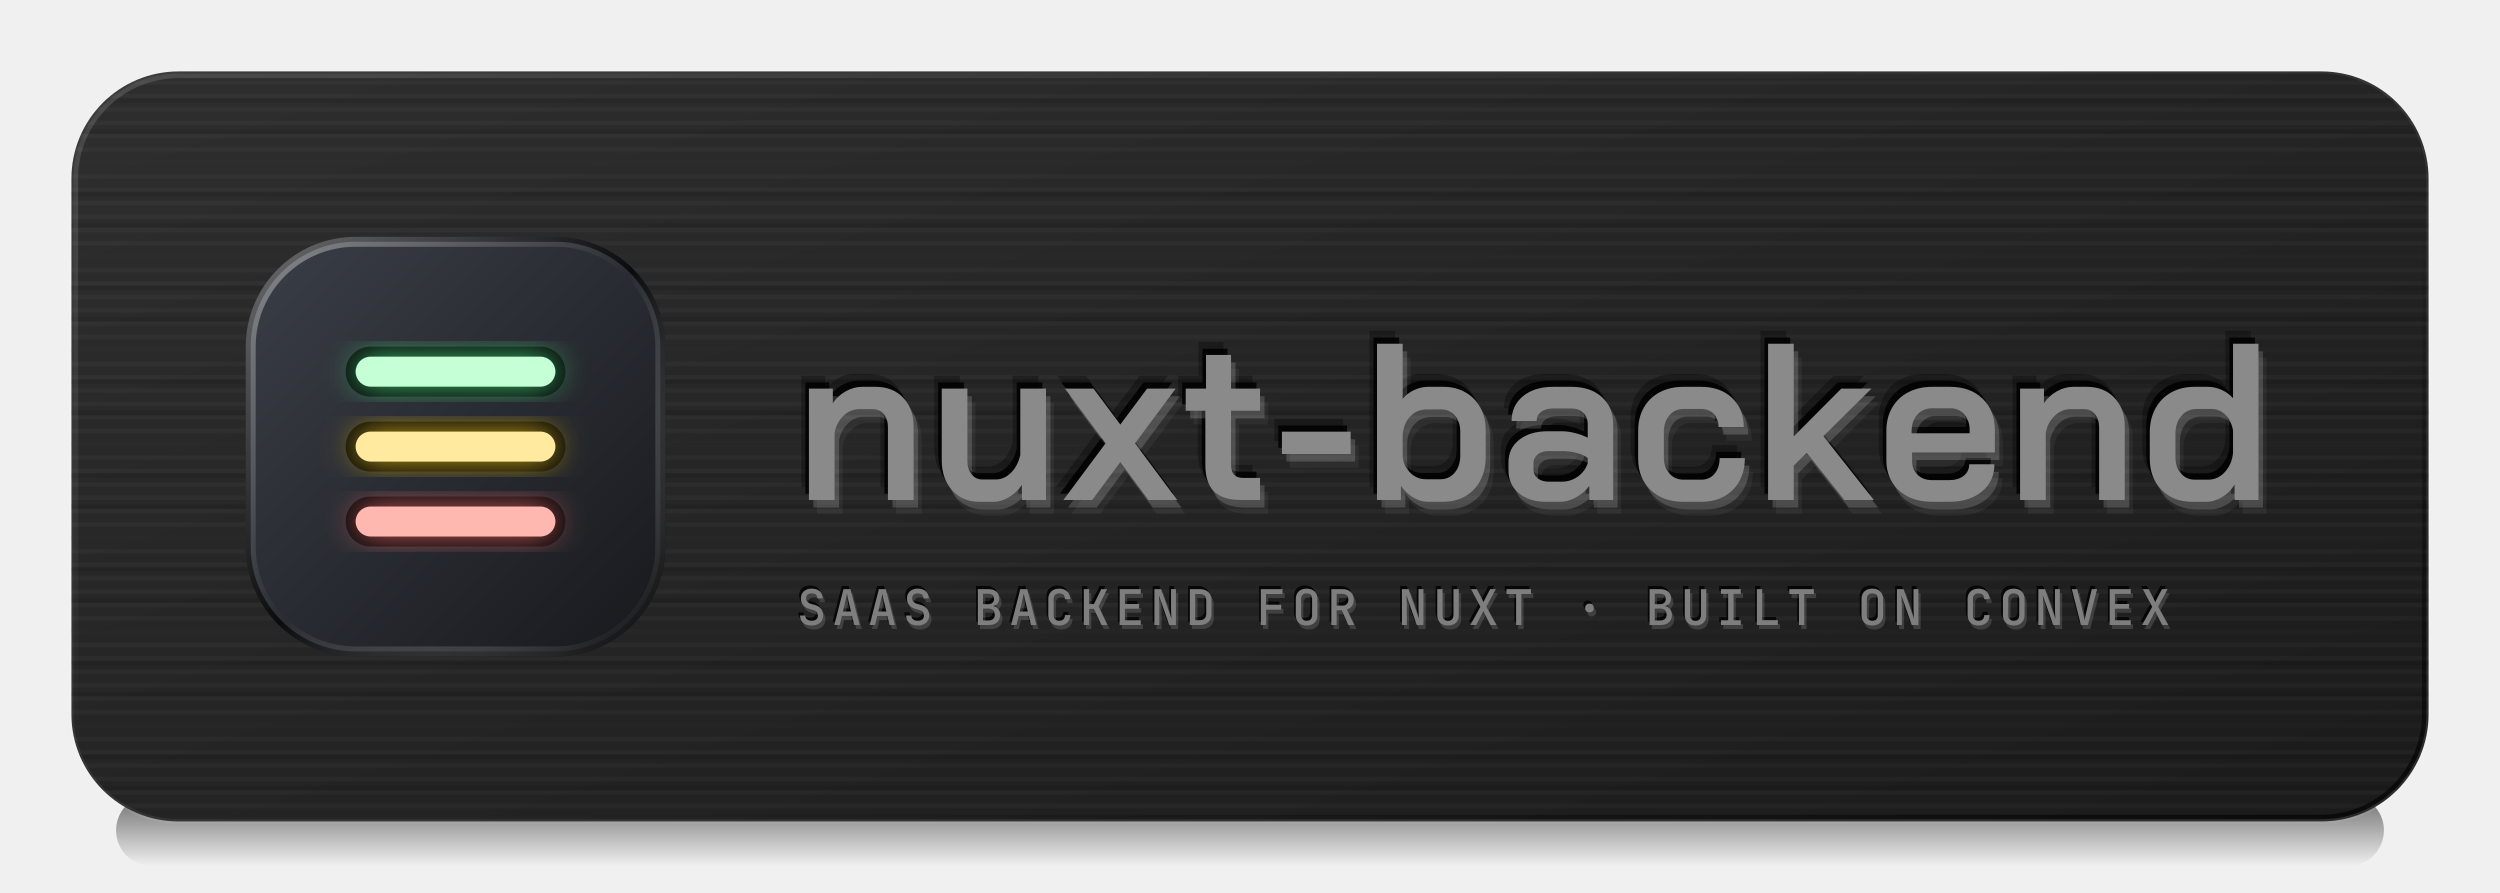
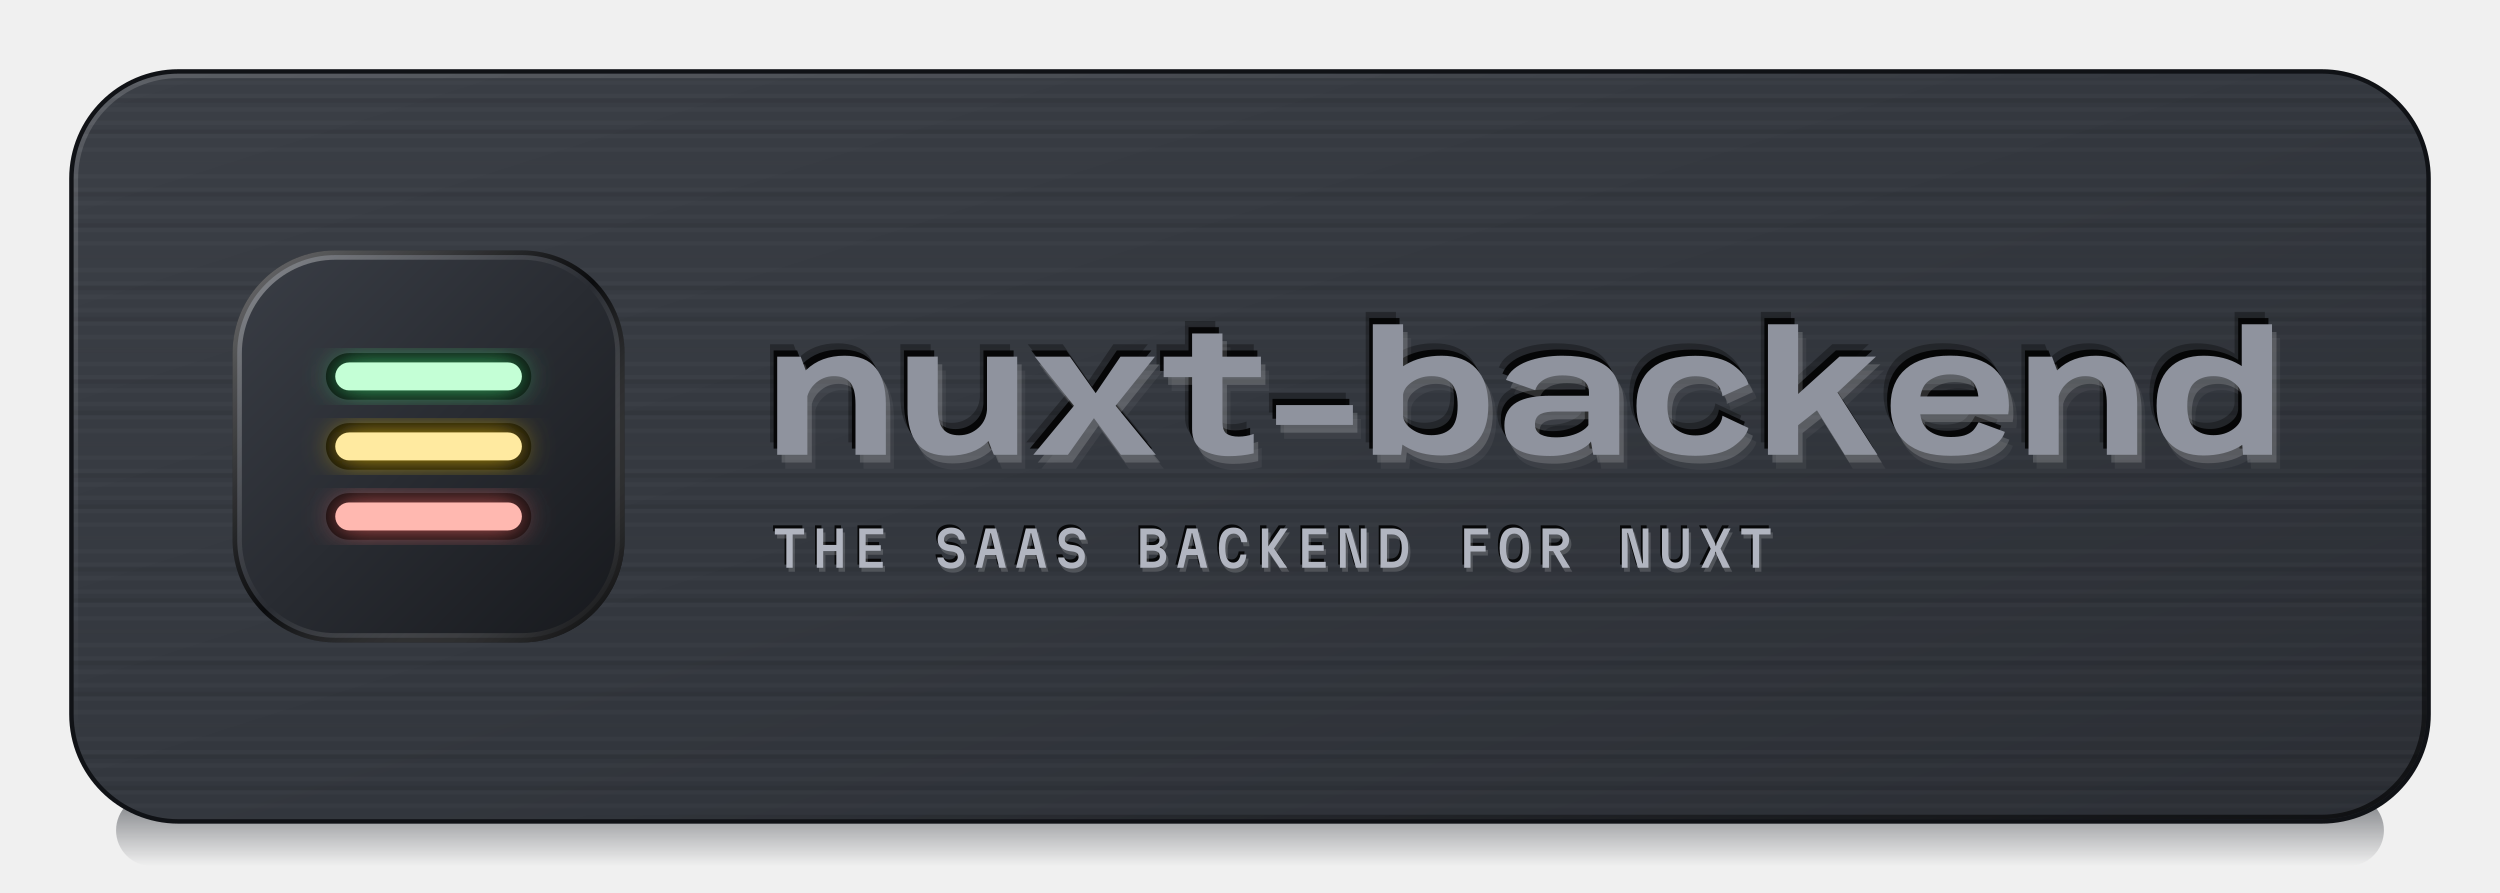
<svg xmlns="http://www.w3.org/2000/svg" width="560" height="200" viewBox="0 0 560 200" role="img" aria-label="nuxt-backend — the all-in-one SaaS backend for Nuxt, built on Convex">
  <defs>
    <linearGradient id="plate" x1="0" y1="0" x2="1" y2="1">
-       <stop offset="0" stop-color="#2e2e2e" />
-       <stop offset="0.5" stop-color="#242424" />
-       <stop offset="1" stop-color="#1b1b1b" />
+       <stop offset="0" stop-color="#3b3f46" />
+       <stop offset="0.5" stop-color="#33373e" />
+       <stop offset="1" stop-color="#2b2e34" />
    </linearGradient>
    <linearGradient id="rim" x1="0" y1="0" x2="1" y2="1">
-       <stop offset="0" stop-color="rgb(255 255 255 / 0.14)" />
-       <stop offset="0.45" stop-color="#ffffff" stop-opacity="0" />
-       <stop offset="0.6" stop-color="#000000" stop-opacity="0" />
+       <stop offset="0" stop-color="rgb(255 255 255 / 0.16)" />
+       <stop offset="0.45" stop-color="#fff" stop-opacity="0" />
+       <stop offset="0.6" stop-color="#000" stop-opacity="0" />
      <stop offset="1" stop-color="rgb(0 0 0 / 0.65)" />
    </linearGradient>
    <linearGradient id="cast" x1="0" y1="0" x2="0" y2="1">
-       <stop offset="0" stop-color="#000000" stop-opacity="0.55" />
-       <stop offset="1" stop-color="#000000" stop-opacity="0" />
+       <stop offset="0" stop-color="#181c24" stop-opacity="0.55" />
+       <stop offset="1" stop-color="#181c24" stop-opacity="0" />
    </linearGradient>
    <pattern id="grain" width="1" height="21" patternUnits="userSpaceOnUse">
-       <rect width="1" height="1" fill="#ffffff" fill-opacity="0.03" />
-       <rect y="3" width="1" height="1" fill="#ffffff" fill-opacity="0.03" />
-       <rect y="6" width="1" height="1" fill="#ffffff" fill-opacity="0.03" />
-       <rect y="9" width="1" height="1" fill="#ffffff" fill-opacity="0.03" />
-       <rect y="12" width="1" height="1" fill="#ffffff" fill-opacity="0.03" />
-       <rect y="15" width="1" height="1" fill="#ffffff" fill-opacity="0.03" />
-       <rect y="18" width="1" height="1" fill="#ffffff" fill-opacity="0.03" />
-       <rect y="1" width="1" height="1" fill="#000000" fill-opacity="0.10" />
-       <rect y="8" width="1" height="1" fill="#000000" fill-opacity="0.10" />
-       <rect y="15" width="1" height="1" fill="#000000" fill-opacity="0.10" />
+       <rect y="0" width="1" height="1" fill="#fff" fill-opacity="0.02" />
+       <rect y="3" width="1" height="1" fill="#fff" fill-opacity="0.02" />
+       <rect y="6" width="1" height="1" fill="#fff" fill-opacity="0.02" />
+       <rect y="9" width="1" height="1" fill="#fff" fill-opacity="0.02" />
+       <rect y="12" width="1" height="1" fill="#fff" fill-opacity="0.02" />
+       <rect y="15" width="1" height="1" fill="#fff" fill-opacity="0.02" />
+       <rect y="18" width="1" height="1" fill="#fff" fill-opacity="0.02" />
+       <rect y="1" width="1" height="1" fill="#000" fill-opacity="0.06" />
+       <rect y="8" width="1" height="1" fill="#000" fill-opacity="0.06" />
+       <rect y="15" width="1" height="1" fill="#000" fill-opacity="0.06" />
    </pattern>
    <linearGradient id="mark-face" x1="0" y1="0" x2="1" y2="1">
      <stop offset="0" stop-color="#3a3e46" />
      <stop offset="1" stop-color="#17191d" />
    </linearGradient>
    <linearGradient id="mark-rim" x1="0" y1="0" x2="1" y2="1">
-       <stop offset="0" stop-color="#ffffff" stop-opacity="0.4" />
-       <stop offset="0.5" stop-color="#ffffff" stop-opacity="0" />
-       <stop offset="1" stop-color="#000000" stop-opacity="0.65" />
+       <stop offset="0" stop-color="#fff" stop-opacity="0.4" />
+       <stop offset="0.5" stop-color="#fff" stop-opacity="0" />
+       <stop offset="1" stop-color="#000" stop-opacity="0.65" />
    </linearGradient>
    <filter id="mark-glow" x="-50%" y="-50%" width="200%" height="200%">
      <feGaussianBlur stdDeviation="1.6" />
    </filter>
-     <path id="wm" d="M3.2 -24.95L8.55 -24.95L8.55 -21.7Q9.65 -23.35 11.45 -24.35Q13.25 -25.35 15.05 -25.35L18.15 -25.35Q22 -25.35 24.33 -22.9Q26.65 -20.45 26.65 -16.45L26.65 0L20.9 0L20.9 -16.3Q20.9 -18.1 19.98 -19.23Q19.05 -20.35 17.55 -20.35L14.45 -20.35Q12.5 -20.35 10.95 -18.87Q9.4 -17.4 8.95 -15.1L8.95 0L3.2 0Z M41.35 0.4Q37.6 0.4 35.28 -2.18Q32.95 -4.75 32.95 -8.9L32.95 -24.95L38.7 -24.95L38.7 -8.8Q38.7 -6.9 39.63 -5.75Q40.55 -4.6 42.05 -4.6L45.05 -4.6Q46.95 -4.6 48.48 -6.12Q50 -7.65 50.55 -10.1L50.55 -24.95L56.3 -24.95L56.3 0L50.9 0L50.9 -3.4Q49.8 -1.7 48.03 -0.65Q46.25 0.4 44.65 0.4L41.35 0.4Z M69.65 -12.7L60.55 -24.95L66.95 -24.95L72.95 -16.9L78.95 -24.95L85.35 -24.95L76.25 -12.7L85.7 0L79.25 0L72.95 -8.5L66.65 0L60.2 0Z M100.15 0Q95.9 0 93.95 -1.9Q92 -3.8 92 -7.9L92 -20L87.6 -20L87.6 -24.95L92.15 -24.95L92.15 -32.5L97.75 -32.5L97.75 -24.95L104.25 -24.95L104.25 -20L97.75 -20L97.75 -8.1Q97.75 -6.45 98.4 -5.7Q99.05 -4.95 100.45 -4.95L104.25 -4.95L104.25 0L100.15 0Z M109.15 -15.3L124.55 -15.3L124.55 -10.3L109.15 -10.3Z M141.75 0.4Q140.15 0.4 138.48 -0.62Q136.8 -1.65 135.8 -3.2L135.8 0L130.45 0L130.45 -35L136.2 -35L136.2 -22.65Q137.2 -23.9 138.75 -24.62Q140.3 -25.35 141.85 -25.35L145.35 -25.35Q148.1 -25.35 150.25 -24.12Q152.4 -22.9 153.6 -20.7Q154.8 -18.5 154.8 -15.65L154.8 -9.7Q154.8 -6.7 153.6 -4.4Q152.4 -2.1 150.23 -0.85Q148.05 0.4 145.25 0.4L141.75 0.4ZM144.65 -4.65Q146.6 -4.65 147.85 -6.12Q149.1 -7.6 149.1 -10L149.1 -15.3Q149.1 -17.55 147.9 -18.92Q146.7 -20.3 144.8 -20.3L141.6 -20.3Q139.4 -20.3 137.9 -18.73Q136.4 -17.15 136.2 -14.6L136.2 -9.7Q136.45 -7.5 137.93 -6.07Q139.4 -4.65 141.35 -4.65Z M168.35 0.4Q164.55 0.4 162.23 -1.52Q159.9 -3.45 159.9 -6.65L159.9 -8.45Q159.9 -11.6 162.32 -13.5Q164.75 -15.4 168.7 -15.4L171.8 -15.4Q173.2 -15.4 174.8 -15Q176.4 -14.6 177.65 -13.95L177.65 -17.05Q177.65 -18.6 176.65 -19.55Q175.65 -20.5 174.05 -20.5L169.85 -20.5Q168.2 -20.5 167.2 -19.73Q166.2 -18.95 166.2 -17.7L160.6 -17.7Q160.6 -21.15 163.15 -23.25Q165.7 -25.35 169.85 -25.35L174.05 -25.35Q178.25 -25.35 180.8 -23.08Q183.35 -20.8 183.35 -17.05L183.35 0L178 0L178 -3.15Q176.8 -1.55 175 -0.58Q173.2 0.4 171.45 0.4L168.35 0.4ZM171.8 -4.1Q173.8 -4.1 175.4 -5.22Q177 -6.35 177.65 -8.2L177.65 -9.4Q176.8 -10.1 175.25 -10.52Q173.7 -10.95 172 -10.95L168.85 -10.95Q167.35 -10.95 166.43 -10.2Q165.5 -9.45 165.5 -8.25L165.5 -6.85Q165.5 -5.6 166.45 -4.85Q167.4 -4.1 168.95 -4.1Z M199.1 0.4Q194.5 0.4 191.73 -2.25Q188.95 -4.9 188.95 -9.25L188.95 -15.55Q188.95 -18.45 190.2 -20.67Q191.45 -22.9 193.75 -24.12Q196.05 -25.35 199.05 -25.35L203.05 -25.35Q207.35 -25.35 209.98 -22.87Q212.6 -20.4 212.6 -16.35L206.95 -16.35Q206.95 -18.15 205.88 -19.28Q204.8 -20.4 203.05 -20.4L199.1 -20.4Q197.15 -20.4 195.93 -18.95Q194.7 -17.5 194.7 -15.2L194.7 -9.6Q194.7 -7.35 195.93 -5.95Q197.15 -4.55 199.15 -4.55L203.1 -4.55Q204.95 -4.55 206.08 -5.9Q207.2 -7.25 207.2 -9.4L212.85 -9.4Q212.85 -5 210.18 -2.3Q207.5 0.4 203.1 0.4L199.1 0.4Z M235.15 0L226.7 -10.6L223.8 -7.7L223.8 0L218.05 0L218.05 -35L223.8 -35L223.8 -14.25L234.45 -24.95L241.2 -24.95L230.45 -14.3L241.75 0Z M254.8 0.4Q251.75 0.4 249.43 -0.75Q247.1 -1.9 245.83 -4Q244.55 -6.1 244.55 -8.85L244.55 -15.55Q244.55 -18.45 245.83 -20.67Q247.1 -22.9 249.43 -24.12Q251.75 -25.35 254.8 -25.35L258.8 -25.35Q263.35 -25.35 266.1 -22.7Q268.85 -20.05 268.85 -15.65L268.85 -10.65L250.3 -10.65L250.3 -8.85Q250.3 -6.85 251.53 -5.65Q252.75 -4.45 254.8 -4.45L258.65 -4.45Q260.65 -4.45 261.88 -5.43Q263.1 -6.4 263.1 -8L268.75 -8Q268.75 -4.2 265.95 -1.9Q263.15 0.4 258.6 0.4L254.8 0.4ZM263.2 -14.95L263.2 -15.65Q263.2 -17.85 262 -19.2Q260.8 -20.55 258.85 -20.55L254.8 -20.55Q252.75 -20.55 251.48 -19.12Q250.2 -17.7 250.2 -15.4L250.2 -14.95Z M274.5 -24.95L279.85 -24.95L279.85 -21.7Q280.95 -23.35 282.75 -24.35Q284.55 -25.35 286.35 -25.35L289.45 -25.35Q293.3 -25.35 295.63 -22.9Q297.95 -20.45 297.95 -16.45L297.95 0L292.2 0L292.2 -16.3Q292.2 -18.1 291.28 -19.23Q290.35 -20.35 288.85 -20.35L285.75 -20.35Q283.8 -20.35 282.25 -18.87Q280.7 -17.4 280.25 -15.1L280.25 0L274.5 0Z M313.05 0.4Q308.8 0.4 306.18 -2.27Q303.55 -4.95 303.55 -9.3L303.55 -15.1Q303.55 -18.15 304.8 -20.48Q306.05 -22.8 308.33 -24.08Q310.6 -25.35 313.55 -25.35L316.6 -25.35Q318.15 -25.35 319.68 -24.65Q321.2 -23.95 322.2 -22.8L322.2 -35L327.9 -35L327.9 0L322.55 0L322.55 -3.45Q321.5 -1.7 319.75 -0.65Q318 0.4 316.2 0.4L313.05 0.4ZM316.65 -4.55Q318.8 -4.55 320.38 -6.27Q321.95 -8 322.2 -10.55L322.2 -15.55Q321.85 -17.7 320.53 -19.05Q319.2 -20.4 317.35 -20.4L314.15 -20.4Q311.95 -20.4 310.63 -18.85Q309.3 -17.3 309.3 -14.8L309.3 -9.65Q309.3 -7.35 310.53 -5.95Q311.75 -4.55 313.65 -4.55Z" />
-     <path id="eb" d="M3.33 0.11Q2.52 0.11 1.94 -0.16Q1.35 -0.43 1.03 -0.93Q0.72 -1.43 0.72 -2.12L1.89 -2.12Q1.89 -1.57 2.28 -1.26Q2.66 -0.95 3.34 -0.95Q3.98 -0.95 4.35 -1.25Q4.71 -1.56 4.71 -2.1Q4.71 -2.55 4.46 -2.88Q4.21 -3.21 3.75 -3.33L2.74 -3.63Q1.86 -3.88 1.38 -4.49Q0.9 -5.1 0.9 -5.95Q0.9 -6.61 1.2 -7.11Q1.5 -7.6 2.05 -7.88Q2.6 -8.15 3.34 -8.15Q4.44 -8.15 5.11 -7.56Q5.78 -6.96 5.79 -5.96L4.6 -5.96Q4.6 -6.49 4.26 -6.79Q3.93 -7.09 3.32 -7.09Q2.74 -7.09 2.41 -6.81Q2.08 -6.53 2.08 -6.03Q2.08 -5.58 2.33 -5.25Q2.57 -4.92 3.04 -4.78L4.06 -4.48Q4.94 -4.23 5.41 -3.62Q5.89 -3 5.89 -2.14Q5.89 -1.47 5.57 -0.96Q5.25 -0.45 4.68 -0.17Q4.1 0.11 3.33 0.11Z M8.39 0L10.44 -8.03L12 -8.03L14.05 0L12.85 0L12.36 -2.03L10.09 -2.03L9.6 0ZM10.31 -3.01L12.13 -3.01L11.58 -5.33Q11.44 -5.95 11.35 -6.41Q11.25 -6.86 11.22 -7.03Q11.19 -6.86 11.1 -6.41Q11.01 -5.95 10.86 -5.35Z M16.31 0L18.36 -8.03L19.92 -8.03L21.97 0L20.77 0L20.28 -2.03L18.01 -2.03L17.52 0ZM18.23 -3.01L20.05 -3.01L19.5 -5.33Q19.36 -5.95 19.27 -6.41Q19.17 -6.86 19.14 -7.03Q19.11 -6.86 19.02 -6.41Q18.93 -5.95 18.78 -5.35Z M27.09 0.11Q26.28 0.11 25.7 -0.16Q25.11 -0.43 24.79 -0.93Q24.48 -1.43 24.48 -2.12L25.65 -2.12Q25.65 -1.57 26.04 -1.26Q26.42 -0.95 27.1 -0.95Q27.74 -0.95 28.1 -1.25Q28.47 -1.56 28.47 -2.1Q28.47 -2.55 28.22 -2.88Q27.97 -3.21 27.51 -3.33L26.5 -3.63Q25.62 -3.88 25.14 -4.49Q24.66 -5.1 24.66 -5.95Q24.66 -6.61 24.96 -7.11Q25.26 -7.6 25.81 -7.88Q26.36 -8.15 27.1 -8.15Q28.2 -8.15 28.87 -7.56Q29.53 -6.96 29.55 -5.96L28.36 -5.96Q28.36 -6.49 28.02 -6.79Q27.69 -7.09 27.08 -7.09Q26.5 -7.09 26.17 -6.81Q25.84 -6.53 25.84 -6.03Q25.84 -5.58 26.09 -5.25Q26.33 -4.92 26.8 -4.78L27.82 -4.48Q28.7 -4.23 29.17 -3.62Q29.64 -3 29.64 -2.14Q29.64 -1.47 29.33 -0.96Q29.01 -0.45 28.44 -0.17Q27.86 0.11 27.09 0.11Z M40.54 0L40.54 -8.03L42.9 -8.03Q44.04 -8.03 44.69 -7.48Q45.34 -6.93 45.34 -5.96Q45.34 -5.41 45.11 -5.01Q44.87 -4.61 44.45 -4.39Q44.03 -4.17 43.47 -4.17L43.47 -4.28Q44.08 -4.29 44.54 -4.05Q45 -3.82 45.27 -3.35Q45.53 -2.89 45.53 -2.25Q45.53 -1.57 45.23 -1.06Q44.92 -0.55 44.37 -0.27Q43.81 0 43.05 0ZM41.69 -1.02L42.96 -1.02Q43.59 -1.02 43.97 -1.36Q44.34 -1.7 44.34 -2.31Q44.34 -2.93 43.97 -3.3Q43.59 -3.67 42.96 -3.67L41.69 -3.67ZM41.69 -4.66L42.89 -4.66Q43.48 -4.66 43.82 -4.98Q44.17 -5.3 44.17 -5.84Q44.17 -6.38 43.82 -6.69Q43.48 -7.01 42.9 -7.01L41.69 -7.01Z M47.99 0L50.04 -8.03L51.6 -8.03L53.65 0L52.45 0L51.96 -2.03L49.69 -2.03L49.2 0ZM49.91 -3.01L51.73 -3.01L51.18 -5.33Q51.04 -5.95 50.95 -6.41Q50.85 -6.86 50.82 -7.03Q50.79 -6.86 50.7 -6.41Q50.61 -5.95 50.46 -5.35Z M58.78 0.11Q58.04 0.11 57.48 -0.17Q56.93 -0.45 56.62 -0.98Q56.32 -1.52 56.32 -2.23L56.32 -5.8Q56.32 -6.52 56.62 -7.05Q56.93 -7.58 57.48 -7.86Q58.04 -8.14 58.78 -8.14Q59.53 -8.14 60.08 -7.85Q60.63 -7.57 60.93 -7.05Q61.24 -6.52 61.24 -5.8L60.05 -5.8Q60.05 -6.42 59.72 -6.75Q59.39 -7.08 58.78 -7.08Q58.18 -7.08 57.84 -6.75Q57.51 -6.42 57.51 -5.81L57.51 -2.23Q57.51 -1.62 57.84 -1.28Q58.18 -0.95 58.78 -0.95Q59.39 -0.95 59.72 -1.28Q60.05 -1.62 60.05 -2.23L61.24 -2.23Q61.24 -1.52 60.93 -0.99Q60.63 -0.46 60.08 -0.18Q59.53 0.11 58.78 0.11Z M64.28 0L64.28 -8.03L65.47 -8.03L65.47 -4.69L66.54 -4.69L68.18 -8.03L69.48 -8.03L67.58 -4.18L69.56 0L68.23 0L66.52 -3.62L65.47 -3.62L65.47 0Z M72.31 0L72.31 -8.03L77.03 -8.03L77.03 -6.97L73.48 -6.97L73.48 -4.7L76.65 -4.7L76.65 -3.65L73.48 -3.65L73.48 -1.06L77.03 -1.06L77.03 0Z M80.09 0L80.09 -8.03L81.59 -8.03L83.93 -1.35Q83.91 -1.67 83.88 -2.11Q83.84 -2.55 83.83 -3.02Q83.81 -3.5 83.81 -3.88L83.81 -8.03L84.91 -8.03L84.91 0L83.41 0L81.08 -6.68Q81.1 -6.39 81.13 -5.96Q81.16 -5.53 81.17 -5.07Q81.19 -4.61 81.19 -4.21L81.19 0Z M88.03 0L88.03 -8.03L90.28 -8.03Q91.07 -8.03 91.65 -7.73Q92.24 -7.42 92.56 -6.87Q92.88 -6.32 92.88 -5.58L92.88 -2.46Q92.88 -1.73 92.56 -1.17Q92.24 -0.6 91.65 -0.3Q91.07 0 90.28 0ZM89.22 -1.08L90.28 -1.08Q90.94 -1.08 91.32 -1.45Q91.7 -1.81 91.7 -2.46L91.7 -5.58Q91.7 -6.21 91.32 -6.58Q90.94 -6.95 90.28 -6.95L89.22 -6.95Z M103.93 0L103.93 -8.04L108.78 -8.04L108.78 -6.94L105.08 -6.94L105.08 -4.54L108.49 -4.54L108.49 -3.44L105.11 -3.44L105.11 0Z M114.18 0.11Q113.43 0.11 112.89 -0.17Q112.34 -0.45 112.05 -0.98Q111.76 -1.52 111.76 -2.23L111.76 -5.8Q111.76 -6.52 112.05 -7.05Q112.34 -7.58 112.89 -7.86Q113.43 -8.14 114.18 -8.14Q114.93 -8.14 115.47 -7.86Q116.02 -7.58 116.31 -7.05Q116.6 -6.52 116.6 -5.81L116.6 -2.23Q116.6 -1.52 116.31 -0.98Q116.02 -0.45 115.47 -0.17Q114.93 0.11 114.18 0.11ZM114.18 -0.95Q114.79 -0.95 115.1 -1.28Q115.41 -1.62 115.41 -2.23L115.41 -5.8Q115.41 -6.42 115.1 -6.75Q114.79 -7.08 114.18 -7.08Q113.59 -7.08 113.27 -6.75Q112.95 -6.42 112.95 -5.8L112.95 -2.23Q112.95 -1.62 113.27 -1.28Q113.59 -0.95 114.18 -0.95Z M119.72 0L119.72 -8.03L122.24 -8.03Q123 -8.03 123.56 -7.74Q124.12 -7.45 124.44 -6.92Q124.75 -6.39 124.75 -5.68Q124.75 -4.87 124.34 -4.28Q123.93 -3.7 123.22 -3.45L124.86 0L123.51 0L122.05 -3.3L120.91 -3.3L120.91 0ZM120.91 -4.34L122.24 -4.34Q122.84 -4.34 123.19 -4.7Q123.54 -5.06 123.54 -5.65Q123.54 -6.27 123.19 -6.62Q122.84 -6.97 122.24 -6.97L120.91 -6.97Z M135.53 0L135.53 -8.03L137.03 -8.03L139.37 -1.35Q139.35 -1.67 139.32 -2.11Q139.28 -2.55 139.27 -3.02Q139.25 -3.5 139.25 -3.88L139.25 -8.03L140.35 -8.03L140.35 0L138.85 0L136.52 -6.68Q136.54 -6.39 136.57 -5.96Q136.6 -5.53 136.61 -5.07Q136.63 -4.61 136.63 -4.21L136.63 0Z M145.86 0.11Q144.71 0.11 144.08 -0.52Q143.45 -1.15 143.45 -2.24L143.45 -8.03L144.64 -8.03L144.64 -2.24Q144.64 -1.64 144.94 -1.29Q145.24 -0.93 145.86 -0.93Q146.47 -0.93 146.77 -1.29Q147.08 -1.64 147.08 -2.24L147.08 -8.03L148.27 -8.03L148.27 -2.24Q148.27 -1.15 147.64 -0.52Q147.02 0.11 145.86 0.11Z M150.85 0L153.12 -4.09L150.99 -8.03L152.33 -8.03L153.45 -5.84Q153.55 -5.63 153.65 -5.42Q153.75 -5.21 153.8 -5.1Q153.85 -5.21 153.95 -5.42Q154.04 -5.63 154.14 -5.84L155.29 -8.03L156.57 -8.03L154.44 -4.14L156.71 0L155.36 0L154.12 -2.38Q154.01 -2.58 153.91 -2.8Q153.81 -3.01 153.76 -3.13Q153.71 -3.01 153.61 -2.8Q153.52 -2.6 153.42 -2.39L152.15 0Z M161.11 0L161.11 -6.94L158.96 -6.94L158.96 -8.04L164.44 -8.04L164.44 -6.94L162.29 -6.94L162.29 0Z M177.54 -2.84Q177.1 -2.84 176.84 -3.1Q176.57 -3.35 176.57 -3.79Q176.57 -4.25 176.84 -4.52Q177.1 -4.78 177.54 -4.78Q177.99 -4.78 178.25 -4.52Q178.51 -4.25 178.51 -3.79Q178.51 -3.35 178.25 -3.1Q177.99 -2.84 177.54 -2.84Z M191.01 0L191.01 -8.03L193.38 -8.03Q194.52 -8.03 195.17 -7.48Q195.82 -6.93 195.82 -5.96Q195.82 -5.41 195.59 -5.01Q195.35 -4.61 194.93 -4.39Q194.51 -4.17 193.95 -4.17L193.95 -4.28Q194.56 -4.29 195.02 -4.05Q195.48 -3.82 195.74 -3.35Q196.01 -2.89 196.01 -2.25Q196.01 -1.57 195.71 -1.06Q195.4 -0.55 194.85 -0.27Q194.29 0 193.53 0ZM192.17 -1.02L193.43 -1.02Q194.07 -1.02 194.45 -1.36Q194.82 -1.7 194.82 -2.31Q194.82 -2.93 194.45 -3.3Q194.07 -3.67 193.43 -3.67L192.17 -3.67ZM192.17 -4.66L193.37 -4.66Q193.96 -4.66 194.3 -4.98Q194.64 -5.3 194.64 -5.84Q194.64 -6.38 194.3 -6.69Q193.96 -7.01 193.38 -7.01L192.17 -7.01Z M201.3 0.11Q200.14 0.11 199.52 -0.52Q198.89 -1.15 198.89 -2.24L198.89 -8.03L200.08 -8.03L200.08 -2.24Q200.08 -1.64 200.38 -1.29Q200.68 -0.93 201.3 -0.93Q201.9 -0.93 202.21 -1.29Q202.52 -1.64 202.52 -2.24L202.52 -8.03L203.71 -8.03L203.71 -2.24Q203.71 -1.15 203.08 -0.52Q202.45 0.11 201.3 0.11Z M207 0L207 -1.06L208.61 -1.06L208.61 -6.97L207 -6.97L207 -8.03L211.44 -8.03L211.44 -6.97L209.82 -6.97L209.82 -1.06L211.44 -1.06L211.44 0Z M215.04 0L215.04 -8.03L216.23 -8.03L216.23 -1.09L219.74 -1.09L219.74 0Z M224.47 0L224.47 -6.94L222.32 -6.94L222.32 -8.04L227.8 -8.04L227.8 -6.94L225.65 -6.94L225.65 0Z M240.9 0.11Q240.15 0.11 239.61 -0.17Q239.06 -0.45 238.77 -0.98Q238.48 -1.52 238.48 -2.23L238.48 -5.8Q238.48 -6.52 238.77 -7.05Q239.06 -7.58 239.61 -7.86Q240.15 -8.14 240.9 -8.14Q241.65 -8.14 242.19 -7.86Q242.74 -7.58 243.03 -7.05Q243.32 -6.52 243.32 -5.81L243.32 -2.23Q243.32 -1.52 243.03 -0.98Q242.74 -0.45 242.19 -0.17Q241.65 0.11 240.9 0.11ZM240.9 -0.95Q241.5 -0.95 241.82 -1.28Q242.13 -1.62 242.13 -2.23L242.13 -5.8Q242.13 -6.42 241.82 -6.75Q241.5 -7.08 240.9 -7.08Q240.31 -7.08 239.99 -6.75Q239.67 -6.42 239.67 -5.8L239.67 -2.23Q239.67 -1.62 239.99 -1.28Q240.31 -0.95 240.9 -0.95Z M246.41 0L246.41 -8.03L247.91 -8.03L250.25 -1.35Q250.23 -1.67 250.19 -2.11Q250.16 -2.55 250.15 -3.02Q250.13 -3.5 250.13 -3.88L250.13 -8.03L251.23 -8.03L251.23 0L249.73 0L247.4 -6.68Q247.42 -6.39 247.45 -5.96Q247.48 -5.53 247.49 -5.07Q247.51 -4.61 247.51 -4.21L247.51 0Z M264.7 0.11Q263.96 0.11 263.4 -0.17Q262.84 -0.45 262.54 -0.98Q262.24 -1.52 262.24 -2.23L262.24 -5.8Q262.24 -6.52 262.54 -7.05Q262.84 -7.58 263.4 -7.86Q263.96 -8.14 264.7 -8.14Q265.45 -8.14 266 -7.85Q266.55 -7.57 266.85 -7.05Q267.16 -6.52 267.16 -5.8L265.97 -5.8Q265.97 -6.42 265.64 -6.75Q265.31 -7.08 264.7 -7.08Q264.1 -7.08 263.76 -6.75Q263.43 -6.42 263.43 -5.81L263.43 -2.23Q263.43 -1.62 263.76 -1.28Q264.1 -0.95 264.7 -0.95Q265.31 -0.95 265.64 -1.28Q265.97 -1.62 265.97 -2.23L267.16 -2.23Q267.16 -1.52 266.85 -0.99Q266.55 -0.46 266 -0.18Q265.45 0.11 264.7 0.11Z M272.58 0.11Q271.83 0.11 271.29 -0.17Q270.74 -0.45 270.45 -0.98Q270.16 -1.52 270.16 -2.23L270.16 -5.8Q270.16 -6.52 270.45 -7.05Q270.74 -7.58 271.29 -7.86Q271.83 -8.14 272.58 -8.14Q273.33 -8.14 273.87 -7.86Q274.42 -7.58 274.71 -7.05Q275 -6.52 275 -5.81L275 -2.23Q275 -1.52 274.71 -0.98Q274.42 -0.45 273.87 -0.17Q273.33 0.11 272.58 0.11ZM272.58 -0.95Q273.18 -0.95 273.5 -1.28Q273.81 -1.62 273.81 -2.23L273.81 -5.8Q273.81 -6.42 273.5 -6.75Q273.18 -7.08 272.58 -7.08Q271.99 -7.08 271.67 -6.75Q271.35 -6.42 271.35 -5.8L271.35 -2.23Q271.35 -1.62 271.67 -1.28Q271.99 -0.95 272.58 -0.95Z M278.09 0L278.09 -8.03L279.59 -8.03L281.93 -1.35Q281.91 -1.67 281.87 -2.11Q281.84 -2.55 281.83 -3.02Q281.81 -3.5 281.81 -3.88L281.81 -8.03L282.91 -8.03L282.91 0L281.41 0L279.08 -6.68Q279.1 -6.39 279.13 -5.96Q279.16 -5.53 279.17 -5.07Q279.19 -4.61 279.19 -4.21L279.19 0Z M287.63 0L285.59 -8.03L286.81 -8.03L288.1 -2.68Q288.22 -2.21 288.32 -1.74Q288.41 -1.28 288.45 -1.01Q288.5 -1.28 288.58 -1.74Q288.66 -2.21 288.78 -2.69L290.06 -8.03L291.25 -8.03L289.2 0Z M294.07 0L294.07 -8.03L298.79 -8.03L298.79 -6.97L295.24 -6.97L295.24 -4.7L298.41 -4.7L298.41 -3.65L295.24 -3.65L295.24 -1.06L298.79 -1.06L298.79 0Z M301.33 0L303.6 -4.09L301.47 -8.03L302.81 -8.03L303.93 -5.84Q304.03 -5.63 304.13 -5.42Q304.23 -5.21 304.28 -5.1Q304.33 -5.21 304.42 -5.42Q304.52 -5.63 304.62 -5.84L305.77 -8.03L307.05 -8.03L304.92 -4.14L307.19 0L305.84 0L304.6 -2.38Q304.49 -2.58 304.39 -2.8Q304.29 -3.01 304.24 -3.13Q304.19 -3.01 304.09 -2.8Q304 -2.6 303.9 -2.39L302.63 0Z" />
+     <path id="wm" d="M2.09 0L8.85 0L8.85 -17.94L7.36 -21.98L2.09 -21.98ZM19.63 0L26.43 0L26.43 -11.53Q26.43 -16.63 24.19 -19.42Q21.96 -22.2 17.19 -22.2Q11.88 -22.2 8.59 -19.01Q5.29 -15.81 5.29 -12.96L8.59 -11.16Q8.59 -13.97 10.42 -15.79Q12.26 -17.62 14.79 -17.62Q17.21 -17.62 18.42 -16.24Q19.63 -14.86 19.63 -11.27ZM50.62 0L55.85 0L55.85 -21.98L49.09 -21.98L49.09 -3.89ZM38.06 -22L31.28 -22L31.28 -10.34Q31.28 -5.25 33.46 -2.52Q35.64 0.2 40.45 0.2Q46.2 0.2 49.32 -3Q52.44 -6.2 52.44 -9.03L49.11 -10.69Q49.11 -7.86 47.25 -6.12Q45.38 -4.38 42.83 -4.38Q40.43 -4.38 39.25 -5.76Q38.06 -7.13 38.06 -10.75ZM59.46 0L67.21 0L73.04 -8.21L79.08 0L86.9 0L77.9 -10.99L86.71 -21.98L78.98 -21.98L73.43 -13.82L67.66 -21.98L59.8 -21.98L68.57 -10.99ZM103.22 0.3Q106.17 0.3 108.83 -0.32L108.83 -4.67Q107.13 -4.08 105.46 -4.08Q103.75 -4.08 102.79 -4.71Q101.83 -5.35 101.83 -7.34L101.83 -17.4L110.45 -17.4L110.45 -21.98L101.83 -21.98L101.83 -27.19L95.03 -27.19L95.03 -21.98L88.66 -21.98L88.66 -17.4L95.03 -17.4L95.03 -5.77Q95.03 -2.42 97.45 -1.06Q99.87 0.3 103.22 0.3ZM113.84 -6.69L131.05 -6.69L131.05 -11.14L113.84 -11.14ZM135.51 0L141.85 0L142.29 -3.52L142.29 -29.24L135.51 -29.24ZM150.92 0.15Q155.93 0.15 158.65 -2.75Q161.38 -5.64 161.38 -11.04Q161.38 -16.43 158.65 -19.31Q155.93 -22.2 150.92 -22.2Q146.19 -22.2 142.78 -20.15Q139.37 -18.1 139.37 -16.13L142.27 -13.09Q142.27 -14.88 144.2 -16.25Q146.13 -17.62 148.66 -17.62Q151.4 -17.62 152.96 -16.15Q154.51 -14.68 154.51 -11.01Q154.51 -7.32 152.96 -5.86Q151.4 -4.4 148.66 -4.4Q146.13 -4.4 144.2 -5.77Q142.27 -7.15 142.27 -8.96L139.37 -5.87Q139.37 -3.91 142.78 -1.88Q146.19 0.15 150.92 0.15ZM175.19 0.26Q176.96 0.26 178.47 -0.03Q179.98 -0.32 181.16 -0.78Q182.34 -1.25 183.17 -1.82Q184 -2.38 184.37 -2.98L184.89 0L190.72 0L190.72 -13.52Q190.72 -16.54 189.24 -18.46Q187.76 -20.38 184.91 -21.29Q182.06 -22.2 177.93 -22.2Q175.81 -22.2 173.78 -21.88Q171.76 -21.55 170.06 -20.91Q168.36 -20.26 167.12 -19.23Q165.88 -18.2 165.34 -16.78L171.88 -14.47Q172.25 -15.63 173.15 -16.37Q174.05 -17.12 175.29 -17.45Q176.53 -17.79 177.98 -17.79Q179.81 -17.79 181.14 -17.39Q182.47 -16.99 183.2 -16.16Q183.93 -15.33 183.93 -14.01L183.93 -13.24L175.4 -13.24Q172.92 -13.24 170.99 -12.89Q169.06 -12.53 167.72 -11.74Q166.38 -10.95 165.68 -9.69Q164.98 -8.44 164.98 -6.61Q164.98 -4.73 165.69 -3.41Q166.4 -2.09 167.73 -1.28Q169.06 -0.47 170.94 -0.1Q172.83 0.26 175.19 0.26ZM176.55 -3.91Q175.53 -3.91 174.67 -4.06Q173.81 -4.21 173.18 -4.53Q172.55 -4.84 172.19 -5.4Q171.84 -5.96 171.84 -6.85Q171.84 -7.71 172.17 -8.28Q172.51 -8.85 173.13 -9.15Q173.76 -9.46 174.62 -9.58Q175.49 -9.7 176.53 -9.7L183.8 -9.7L183.8 -6.65Q183.31 -5.92 182.25 -5.3Q181.19 -4.67 179.73 -4.29Q178.26 -3.91 176.55 -3.91ZM207.76 0.22Q213.33 0.22 216.24 -1.85Q219.16 -3.93 219.64 -6.02L213.83 -8.75Q213.63 -6.85 212 -5.6Q210.38 -4.34 207.76 -4.34Q205.19 -4.34 203.34 -5.81Q201.5 -7.28 201.5 -10.97Q201.5 -14.71 203.33 -16.16Q205.15 -17.6 207.76 -17.6Q210.4 -17.6 212.01 -16.37Q213.63 -15.14 213.83 -13.13L219.64 -15.76Q219.16 -17.94 216.25 -20.06Q213.35 -22.18 207.76 -22.18Q201.26 -22.18 197.92 -19.34Q194.57 -16.5 194.57 -10.97Q194.57 -5.44 197.92 -2.61Q201.26 0.22 207.76 0.22ZM234.9 -10.11L241.23 0L248.55 0L239.44 -14.23ZM224.02 0L230.78 0L230.78 -6.63L235.16 -10.09L239.41 -13.8L248.22 -22L240.04 -22L230.78 -13.63L230.78 -29.24L224.02 -29.24ZM264.95 0.22L264.95 -3.99Q261.84 -3.99 259.92 -5.51Q258 -7.04 258 -10.97Q258 -14.99 259.92 -16.48Q261.87 -18.01 264.8 -18.01Q267.82 -18.01 269.57 -16.67Q270.87 -15.53 271.15 -13.07L257.37 -13.07L257.37 -9.07L277.84 -9.07Q278 -9.91 278 -10.99Q278 -16.24 274.74 -19.24Q271.45 -22.22 264.8 -22.22Q258.37 -22.22 254.96 -19.31Q251.5 -16.39 251.5 -10.99Q251.5 -5.61 254.95 -2.7Q258.34 0.22 264.95 0.22ZM264.95 -3.99L264.95 0.22Q268.62 0.22 270.85 -0.37Q273.07 -0.97 274.82 -2.18Q276.53 -3.37 277.09 -5.14L271.22 -7.3Q270.68 -6.26 269.98 -5.46Q269.23 -4.73 268 -4.34Q266.79 -3.99 264.95 -3.99ZM282.39 0L289.15 0L289.15 -17.94L287.66 -21.98L282.39 -21.98ZM299.93 0L306.73 0L306.73 -11.53Q306.73 -16.63 304.49 -19.42Q302.26 -22.2 297.49 -22.2Q292.18 -22.2 288.89 -19.01Q285.59 -15.81 285.59 -12.96L288.89 -11.16Q288.89 -13.97 290.72 -15.79Q292.55 -17.62 295.09 -17.62Q297.51 -17.62 298.72 -16.24Q299.93 -14.86 299.93 -11.27ZM330.45 0L336.93 0L336.93 -29.24L330.15 -29.24L330.15 -3.54ZM321.6 0.15Q326.34 0.15 329.72 -1.88Q333.1 -3.91 333.1 -5.87L330.15 -8.96Q330.15 -7.15 328.26 -5.77Q326.37 -4.4 323.84 -4.4Q321.1 -4.4 319.53 -5.86Q317.95 -7.32 317.95 -11.01Q317.95 -14.7 319.53 -16.16Q321.1 -17.62 323.84 -17.62Q326.37 -17.62 328.26 -16.25Q330.15 -14.88 330.15 -13.09L333.1 -16.13Q333.1 -18.1 329.72 -20.15Q326.34 -22.2 321.6 -22.2Q316.59 -22.2 313.84 -19.33Q311.08 -16.46 311.08 -11.04Q311.08 -5.64 313.84 -2.75Q316.59 0.15 321.6 0.15Z" />
+     <path id="eb" d="M3.14 0L3.14 -7.45L0.57 -7.45L0.57 -8.8L7.13 -8.8L7.13 -7.45L4.56 -7.45L4.56 0ZM9.96 0L9.96 -8.8L11.4 -8.8L11.4 -5.1L14.34 -5.1L14.34 -8.8L15.79 -8.8L15.79 0L14.34 0L14.34 -3.73L11.4 -3.73L11.4 0ZM19.47 0L19.47 -8.8L24.85 -8.8L24.85 -7.49L20.91 -7.49L20.91 -5.04L24.3 -5.04L24.3 -3.79L20.91 -3.79L20.91 -1.31L24.74 -1.31L24.74 0ZM38.32 -2.3Q38.5 -1.73 38.92 -1.44Q39.35 -1.14 40.01 -1.14Q40.73 -1.14 41.14 -1.5Q41.55 -1.85 41.55 -2.47Q41.55 -2.91 41.25 -3.21Q40.95 -3.51 40.39 -3.6L39.39 -3.74Q38.24 -3.94 37.64 -4.59Q37.05 -5.24 37.05 -6.3Q37.05 -7.13 37.43 -7.72Q37.81 -8.32 38.48 -8.65Q39.16 -8.99 40.06 -8.99Q40.96 -8.99 41.64 -8.66Q42.32 -8.34 42.7 -7.74Q43.09 -7.14 43.14 -6.28L41.78 -6.28Q41.61 -6.95 41.18 -7.3Q40.75 -7.66 40.06 -7.66Q39.31 -7.66 38.89 -7.3Q38.46 -6.94 38.46 -6.31Q38.46 -5.86 38.75 -5.57Q39.05 -5.28 39.6 -5.18L40.6 -5.04Q41.77 -4.85 42.36 -4.2Q42.96 -3.54 42.96 -2.49Q42.96 -1.66 42.59 -1.07Q42.23 -0.47 41.57 -0.14Q40.91 0.19 40.01 0.19Q39.1 0.19 38.43 -0.11Q37.76 -0.41 37.38 -0.96Q36.99 -1.52 36.95 -2.3ZM45.58 0L47.77 -8.8L50.13 -8.8L52.32 0L50.82 0L48.97 -7.74L48.84 -7.74L46.99 0ZM47 -2.85L47 -4.22L50.9 -4.22L50.9 -2.85ZM54.6 0L56.79 -8.8L59.15 -8.8L61.34 0L59.84 0L57.99 -7.74L57.86 -7.74L56.01 0ZM56.02 -2.85L56.02 -4.22L59.92 -4.22L59.92 -2.85ZM65.38 -2.3Q65.56 -1.73 65.98 -1.44Q66.41 -1.14 67.07 -1.14Q67.79 -1.14 68.2 -1.5Q68.61 -1.85 68.61 -2.47Q68.61 -2.91 68.31 -3.21Q68.01 -3.51 67.45 -3.6L66.45 -3.74Q65.3 -3.94 64.7 -4.59Q64.11 -5.24 64.11 -6.3Q64.11 -7.13 64.49 -7.72Q64.87 -8.32 65.54 -8.65Q66.22 -8.99 67.12 -8.99Q68.02 -8.99 68.7 -8.66Q69.38 -8.34 69.76 -7.74Q70.15 -7.14 70.2 -6.28L68.84 -6.28Q68.67 -6.95 68.24 -7.3Q67.81 -7.66 67.12 -7.66Q66.37 -7.66 65.94 -7.3Q65.52 -6.94 65.52 -6.31Q65.52 -5.86 65.81 -5.57Q66.11 -5.28 66.66 -5.18L67.66 -5.04Q68.83 -4.85 69.42 -4.2Q70.01 -3.54 70.01 -2.49Q70.01 -1.66 69.65 -1.07Q69.29 -0.47 68.63 -0.14Q67.97 0.19 67.07 0.19Q66.16 0.19 65.49 -0.11Q64.82 -0.41 64.44 -0.96Q64.05 -1.52 64.01 -2.3ZM82.42 0L82.42 -8.8L85.19 -8.8Q86.53 -8.8 87.3 -8.17Q88.07 -7.53 88.07 -6.41Q88.07 -5.8 87.74 -5.33Q87.42 -4.86 86.82 -4.65L86.82 -4.48Q87.49 -4.28 87.86 -3.73Q88.23 -3.19 88.23 -2.44Q88.23 -1.3 87.42 -0.65Q86.61 0 85.19 0ZM83.86 -1.34L85.19 -1.34Q85.98 -1.34 86.39 -1.67Q86.8 -1.99 86.8 -2.57Q86.8 -3.17 86.39 -3.49Q85.98 -3.82 85.19 -3.82L83.86 -3.82ZM83.86 -5.07L85.18 -5.07Q85.92 -5.07 86.32 -5.38Q86.71 -5.69 86.71 -6.26Q86.71 -6.83 86.32 -7.14Q85.92 -7.46 85.18 -7.46L83.86 -7.46ZM90.68 0L92.87 -8.8L95.23 -8.8L97.42 0L95.92 0L94.07 -7.74L93.94 -7.74L92.09 0ZM92.1 -2.85L92.1 -4.22L96 -4.22L96 -2.85ZM103.25 0.19Q101.65 0.19 100.84 -0.96Q100.03 -2.1 100.03 -4.4Q100.03 -6.7 100.86 -7.84Q101.68 -8.99 103.33 -8.99Q104.25 -8.99 104.91 -8.61Q105.57 -8.23 105.94 -7.49Q106.31 -6.75 106.37 -5.71L105.06 -5.71Q104.91 -6.67 104.47 -7.16Q104.04 -7.64 103.33 -7.64Q102.39 -7.64 101.93 -6.85Q101.47 -6.06 101.47 -4.4Q101.47 -2.74 101.9 -1.95Q102.33 -1.15 103.25 -1.15Q103.91 -1.15 104.31 -1.61Q104.72 -2.06 104.87 -2.95L106.18 -2.95Q106.12 -1.95 105.75 -1.25Q105.39 -0.55 104.75 -0.18Q104.11 0.19 103.25 0.19ZM109.66 -8.8L111.09 -8.8L111.09 0L109.66 0ZM113.62 0L110.73 -4.26L113.83 -8.8L115.44 -8.8L112.39 -4.32L115.32 0ZM118.69 0L118.69 -8.8L124.07 -8.8L124.07 -7.49L120.13 -7.49L120.13 -5.04L123.52 -5.04L123.52 -3.79L120.13 -3.79L120.13 -1.31L123.96 -1.31L123.96 0ZM127.15 0L127.15 -8.8L129.52 -8.8L131.74 -0.99L131.89 -0.99L131.81 -3.77L131.81 -8.8L133.11 -8.8L133.11 0L130.73 0L128.52 -7.81L128.37 -7.81L128.45 -5.03L128.45 0ZM136.23 0L136.23 -8.8L138.8 -8.8Q140.6 -8.8 141.52 -7.69Q142.44 -6.58 142.44 -4.4Q142.44 -2.22 141.52 -1.11Q140.6 0 138.8 0ZM137.68 -1.34L138.8 -1.34Q139.91 -1.34 140.45 -2.1Q141 -2.86 141 -4.4Q141 -5.95 140.45 -6.7Q139.91 -7.46 138.8 -7.46L137.68 -7.46ZM154.97 0L154.97 -8.8L160.34 -8.8L160.34 -7.45L156.4 -7.45L156.4 -4.89L159.79 -4.89L159.79 -3.63L156.4 -3.63L156.4 0ZM166.21 0.19Q164.57 0.19 163.75 -0.97Q162.92 -2.12 162.92 -4.4Q162.92 -6.69 163.75 -7.84Q164.57 -8.99 166.21 -8.99Q167.85 -8.99 168.67 -7.84Q169.5 -6.69 169.5 -4.4Q169.5 -2.12 168.67 -0.97Q167.85 0.19 166.21 0.19ZM166.21 -1.15Q167.16 -1.15 167.61 -1.95Q168.06 -2.74 168.06 -4.4Q168.06 -6.06 167.61 -6.85Q167.16 -7.64 166.21 -7.64Q165.26 -7.64 164.81 -6.85Q164.36 -6.06 164.36 -4.4Q164.36 -2.74 164.81 -1.95Q165.26 -1.15 166.21 -1.15ZM172.52 0L172.52 -8.8L175.64 -8.8Q176.5 -8.8 177.13 -8.48Q177.77 -8.16 178.12 -7.58Q178.48 -7 178.48 -6.19Q178.48 -5.46 178.12 -4.89Q177.76 -4.33 177.12 -4.02Q176.48 -3.71 175.64 -3.71L173.97 -3.71L173.97 0ZM177.07 0L174.74 -3.95L176.3 -3.95L178.7 0ZM173.97 -4.93L175.64 -4.93Q176.28 -4.93 176.65 -5.27Q177.03 -5.62 177.03 -6.19Q177.03 -6.76 176.65 -7.11Q176.28 -7.45 175.64 -7.45L173.97 -7.45ZM190.29 0L190.29 -8.8L192.67 -8.8L194.88 -0.99L195.03 -0.99L194.95 -3.77L194.95 -8.8L196.25 -8.8L196.25 0L193.88 0L191.66 -7.81L191.51 -7.81L191.59 -5.03L191.59 0ZM199.29 -8.8L200.73 -8.8L200.73 -3.05Q200.73 -2.16 201.14 -1.66Q201.55 -1.15 202.31 -1.15Q203.08 -1.15 203.49 -1.66Q203.91 -2.16 203.91 -3.07L203.91 -8.8L205.29 -8.8L205.29 -2.96Q205.29 -1.44 204.52 -0.63Q203.75 0.19 202.29 0.19Q200.83 0.19 200.06 -0.63Q199.29 -1.44 199.29 -2.96ZM208.11 0L210.2 -4.25L207.97 -8.8L209.55 -8.8L211.15 -5.53L211.26 -4.93L211.4 -4.93L211.51 -5.53L213.15 -8.8L214.65 -8.8L212.41 -4.29L214.51 0L212.91 0L211.48 -2.94L211.37 -3.56L211.21 -3.56L211.11 -2.94L209.66 0ZM219.62 0L219.62 -7.45L217.05 -7.45L217.05 -8.8L223.61 -8.8L223.61 -7.45L221.05 -7.45L221.05 0Z" />
  </defs>
  <rect x="26" y="178" width="508" height="16" rx="8" fill="url(#cast)" />
  <rect x="16" y="16" width="528" height="168" rx="24" fill="url(#plate)" />
  <rect x="16" y="16" width="528" height="168" rx="24" fill="url(#grain)" />
-   <rect x="16" y="16" width="528" height="168" rx="24" fill="none" stroke="rgb(255 255 255 / 0.07)" stroke-width="1" />
+   <rect x="16" y="16" width="528" height="168" rx="24" fill="none" stroke="#101216" stroke-width="1" />
  <rect x="17" y="17" width="526" height="166" rx="23" fill="none" stroke="url(#rim)" stroke-width="1" />
-   <g transform="translate(52.8 50.8) scale(2.238)">
+   <g transform="translate(50 54) scale(2.0909)">
    <rect x="1" y="1" width="42" height="42" rx="11" fill="#0a0b0d" />
    <rect x="1.5" y="1.5" width="41" height="41" rx="10.5" fill="url(#mark-face)" />
    <rect x="1.5" y="1.5" width="41" height="41" rx="10.5" fill="none" stroke="url(#mark-rim)" stroke-width="1" />
    <rect x="11" y="12" width="22" height="5" rx="2.5" fill="#08090a" />
    <rect x="11" y="19.5" width="22" height="5" rx="2.5" fill="#08090a" />
    <rect x="11" y="27" width="22" height="5" rx="2.5" fill="#08090a" />
    <rect x="12" y="13" width="20" height="3" rx="1.5" fill="#4ade80" filter="url(#mark-glow)" opacity="0.9" />
    <rect x="12" y="13" width="20" height="3" rx="1.5" fill="#c4ffd6" />
    <rect x="12" y="20.5" width="20" height="3" rx="1.5" fill="#facc15" filter="url(#mark-glow)" opacity="0.85" />
    <rect x="12" y="20.5" width="20" height="3" rx="1.5" fill="#ffeaa0" />
    <rect x="12" y="28" width="20" height="3" rx="1.5" fill="#f87171" filter="url(#mark-glow)" opacity="0.85" />
    <rect x="12" y="28" width="20" height="3" rx="1.5" fill="#ffb8b0" />
  </g>
-   <g>
-     <use href="#wm" transform="translate(176.3 109.1)" fill="#000" fill-opacity="0.30" />
-     <use href="#wm" transform="translate(179.8 115.1)" fill="#fff" fill-opacity="0.05" />
-     <use href="#wm" transform="translate(177.2 110.6)" fill="#000" fill-opacity="0.85" />
-     <use href="#wm" transform="translate(179 113.7)" fill="#fff" fill-opacity="0.16" />
-     <use href="#wm" transform="translate(178 112)" fill="#8a8a8a" />
-   </g>
-   <g>
-     <use href="#eb" transform="translate(178.1 139.3)" fill="#000" fill-opacity="0.80" />
-     <use href="#eb" transform="translate(179 140.9)" fill="#fff" fill-opacity="0.14" />
-     <use href="#eb" transform="translate(178.5 140)" fill="#7e7e7e" />
-   </g>
+   <use href="#wm" x="170.4" y="99.1" fill="#000" fill-opacity="0.3" />
+   <use href="#wm" x="173.8" y="104.99" fill="#fff" fill-opacity="0.05" />
+   <use href="#wm" x="171.2" y="100.49" fill="#000" fill-opacity="0.85" />
+   <use href="#wm" x="173" y="103.61" fill="#fff" fill-opacity="0.16" />
+   <use href="#wm" x="172" y="101.88" fill="#8f939e" />
+   <use href="#eb" x="172.6" y="126.47" fill="#000" fill-opacity="0.85" />
+   <use href="#eb" x="173.5" y="128.07" fill="#fff" fill-opacity="0.16" />
+   <use href="#eb" x="173" y="127.17" fill="#b1b5c0" />
</svg>
